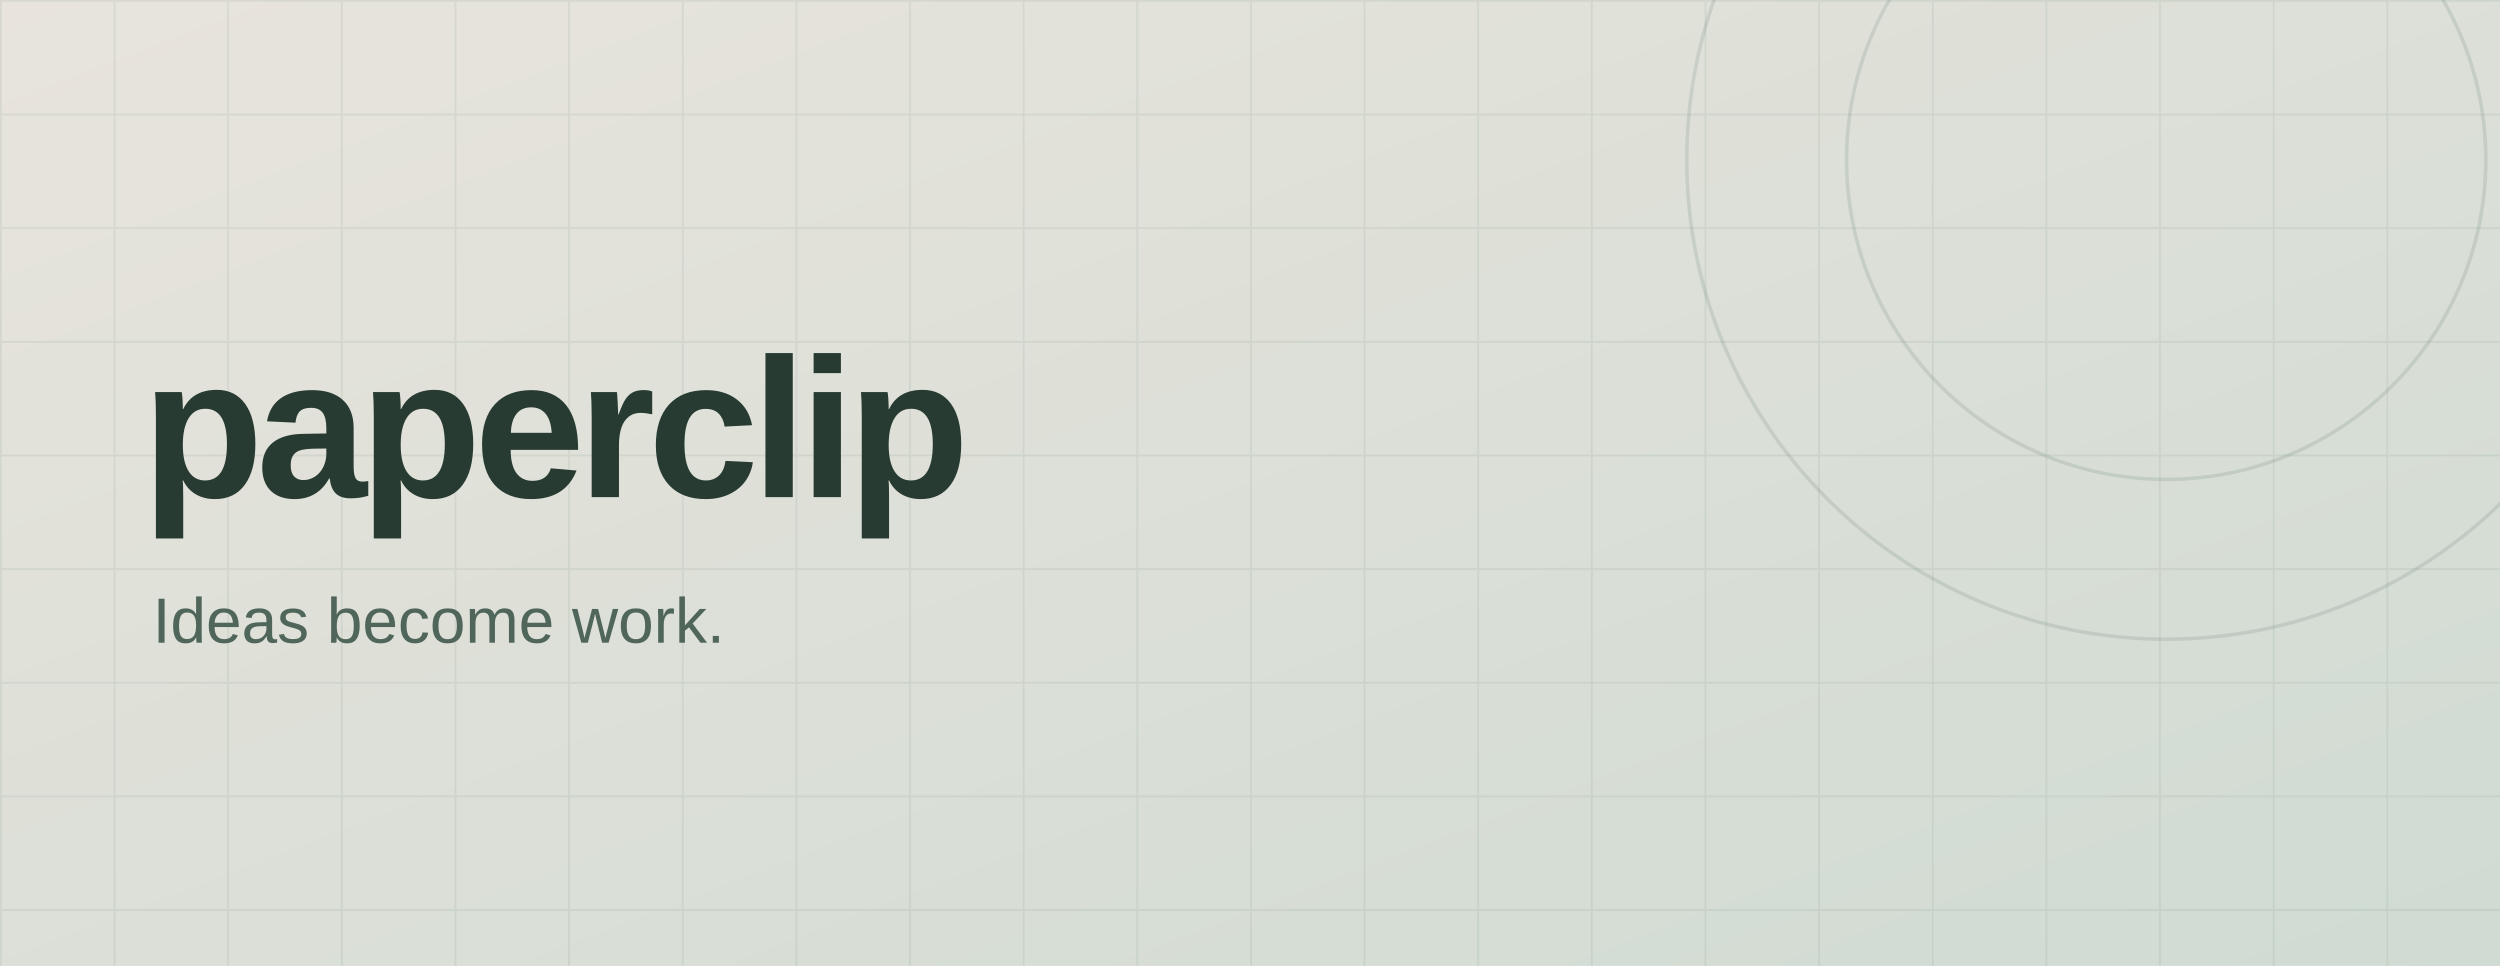
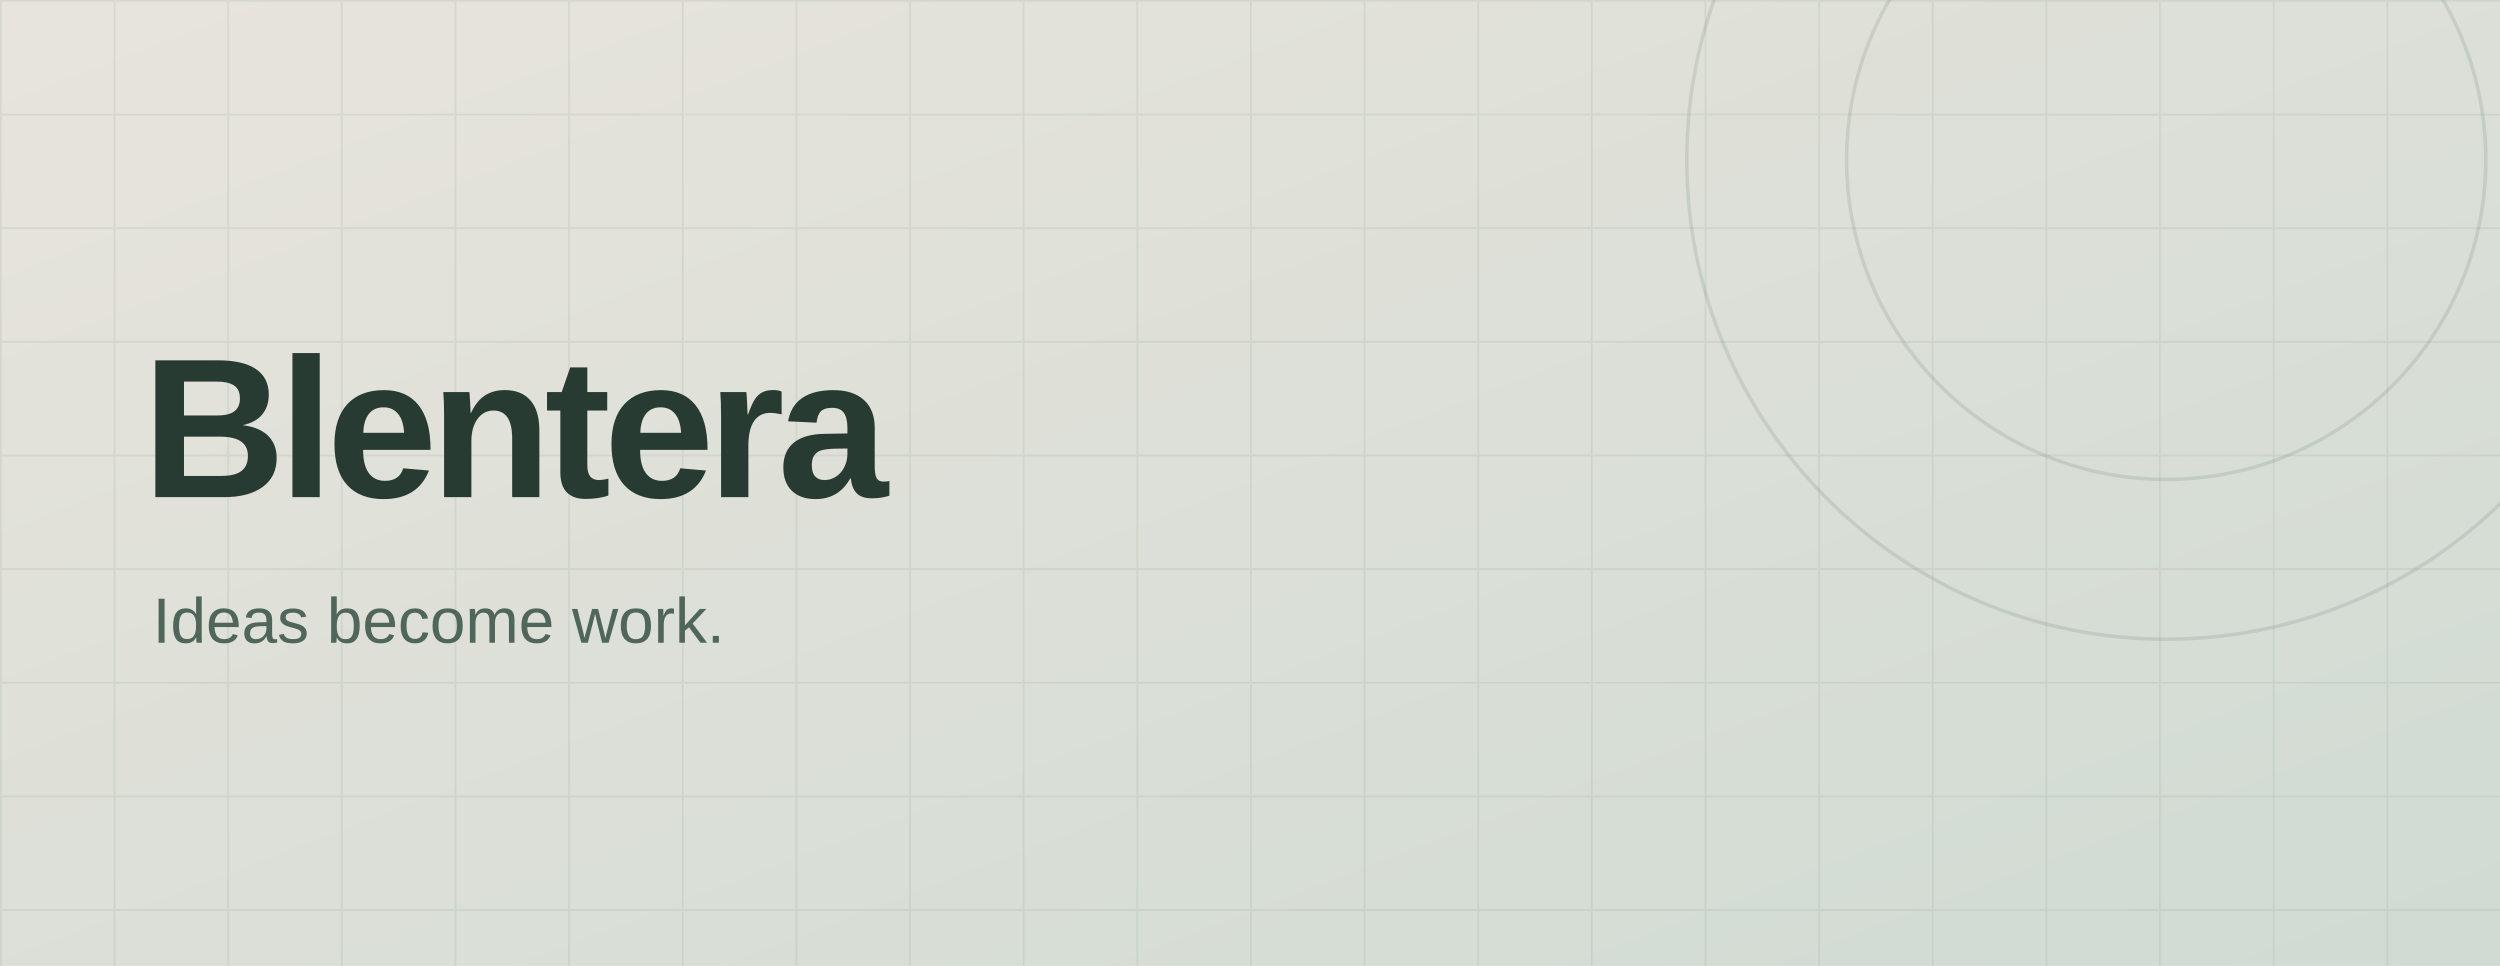
<svg xmlns="http://www.w3.org/2000/svg" width="704" height="272" viewBox="0 0 704 272">
  <defs>
    <linearGradient id="background" x2="1" y2="1">
      <stop stop-color="#e8e4dc" />
      <stop offset="1" stop-color="#d0dbd3" />
    </linearGradient>
    <pattern id="grid" width="32" height="32" patternUnits="userSpaceOnUse">
      <path d="M32 0H0V32" fill="none" stroke="#677d72" stroke-opacity=".12" />
    </pattern>
  </defs>
  <path fill="url(#background)" d="M0 0h704v272H0z" />
  <path fill="url(#grid)" d="M0 0h704v272H0z" />
  <circle cx="610" cy="45" r="135" fill="none" stroke="#677d72" stroke-opacity=".18" />
  <circle cx="610" cy="45" r="90" fill="none" stroke="#677d72" stroke-opacity=".18" />
-   <text x="40" y="140" font-family="Arial,sans-serif" font-size="56" font-weight="700" letter-spacing="-2" fill="#273b32">paperclip</text>
+   <text x="40" y="140" font-family="Arial,sans-serif" font-size="56" font-weight="700" letter-spacing="-2" fill="#273b32">Blentera</text>
  <text x="43" y="181" font-family="Arial,sans-serif" font-size="18" fill="#50665b">Ideas become work.</text>
</svg>
